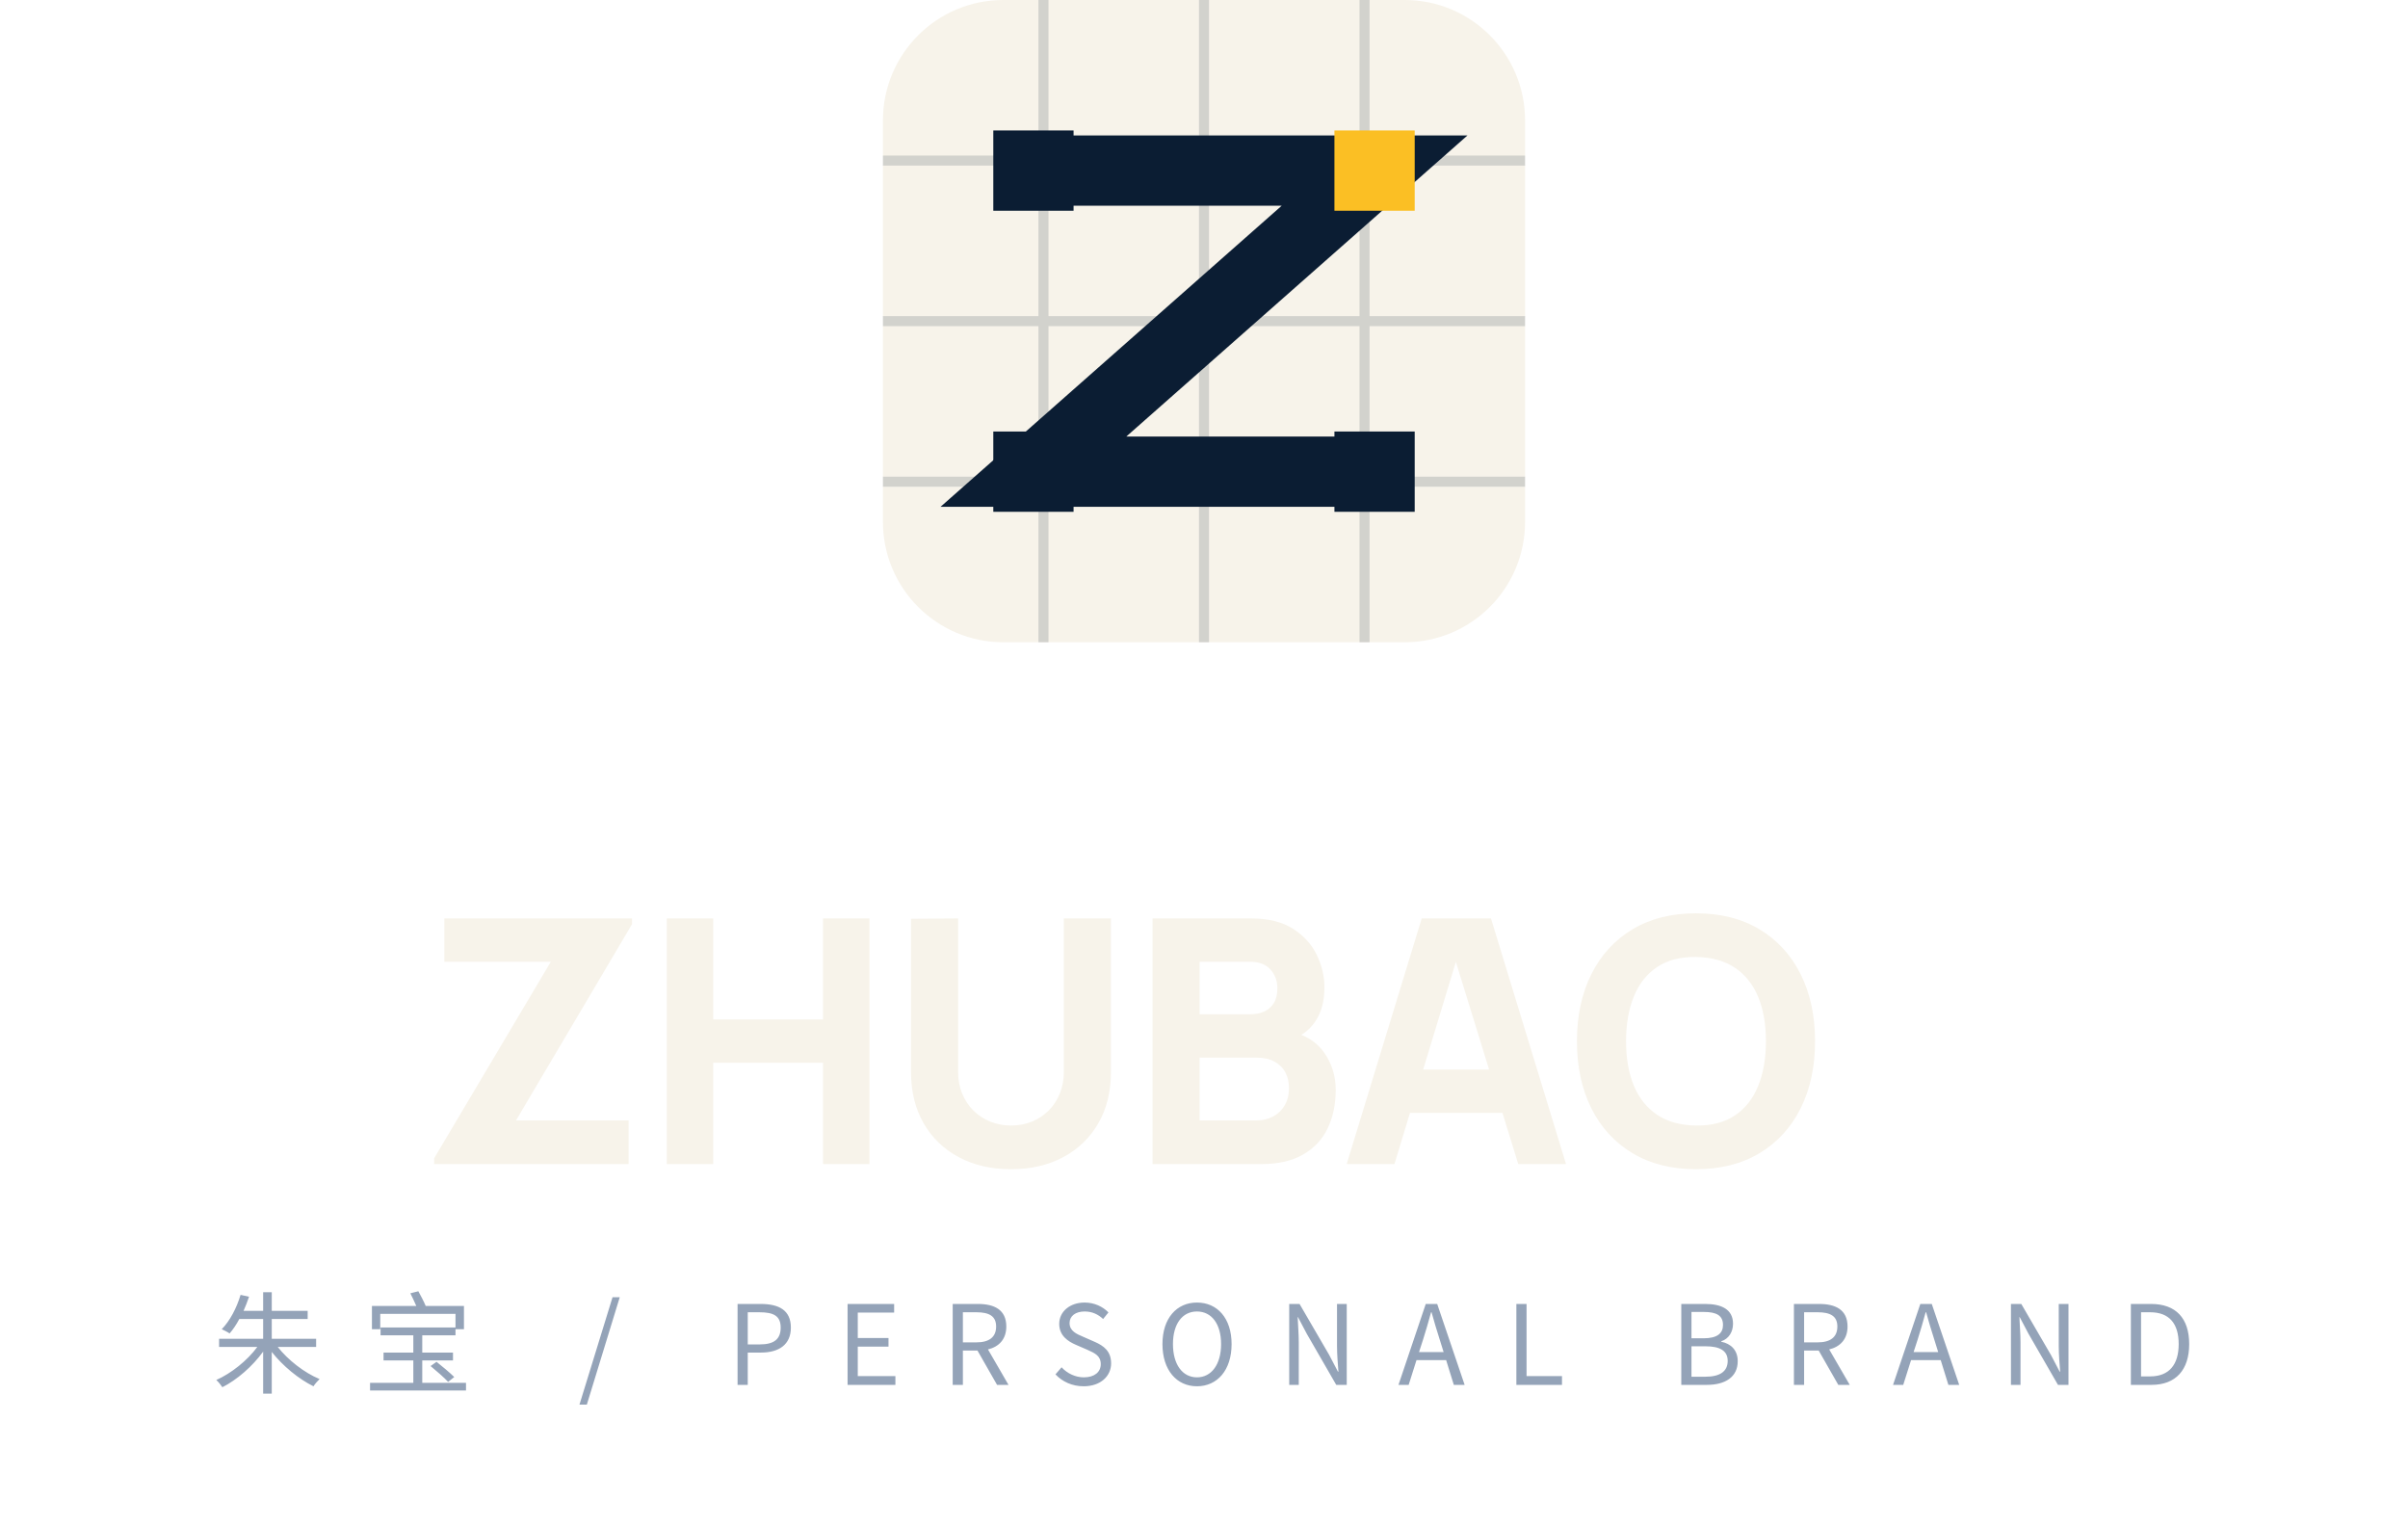
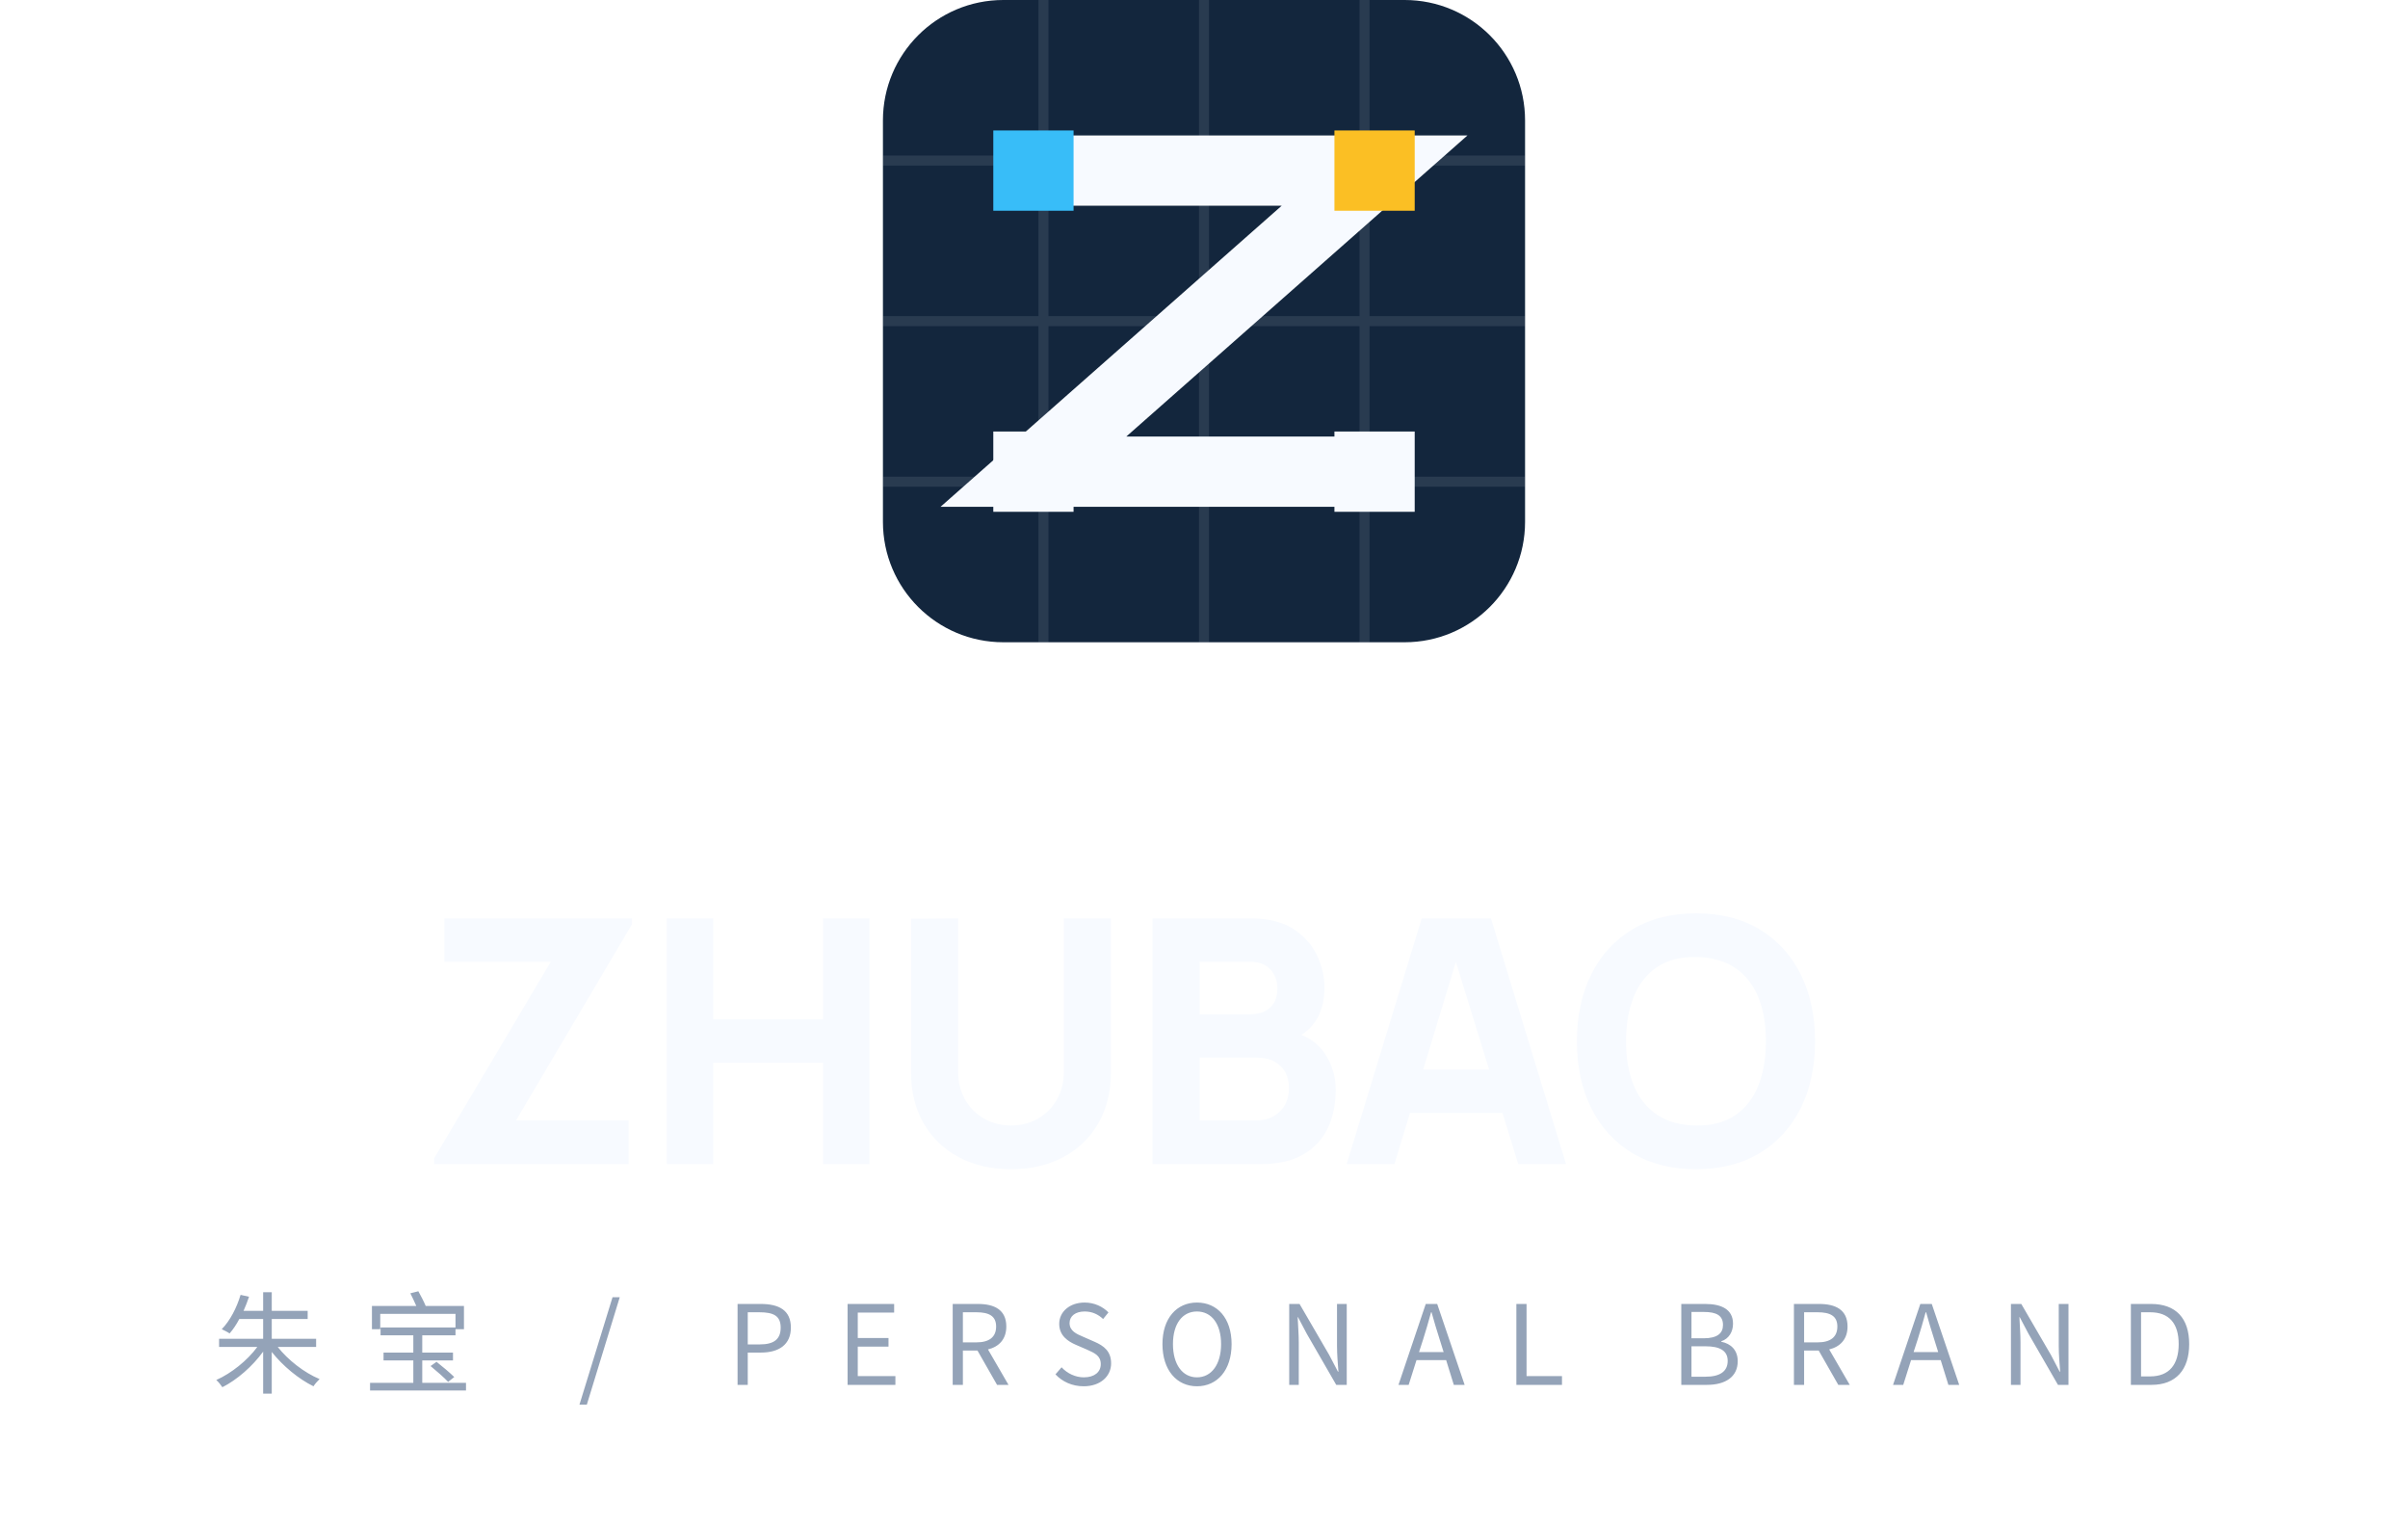
<svg xmlns="http://www.w3.org/2000/svg" viewBox="0 0 240 152" role="img" aria-label="ZHUBAO">
  <g transform="translate(88.0 0) scale(1)">
-     <rect width="64" height="64" rx="12" fill="#F7F3EA" />
-     <g stroke="#0B1D33" stroke-width="1" opacity=".16">
+     <rect width="64" height="64" rx="12" fill="#13263D" />
+     <g stroke="#F7FAFF" stroke-width="1" opacity=".1">
      <path d="M16 0v64M32 0v64M48 0v64M0 16h64M0 32h64M0 48h64" />
    </g>
-     <path d="M15 17H49L15 47H49" fill="none" stroke="#0B1D33" stroke-width="7" stroke-linejoin="miter" />
-     <rect x="11" y="13" width="8" height="8" fill="#0B1D33" />
+     <path d="M15 17H49L15 47H49" fill="none" stroke="#F7FAFF" stroke-width="7" stroke-linejoin="miter" />
+     <rect x="11" y="13" width="8" height="8" fill="#38BDF8" />
    <rect x="45" y="13" width="8" height="8" fill="#FBBF24" />
-     <rect x="11" y="43" width="8" height="8" fill="#0B1D33" />
-     <rect x="45" y="43" width="8" height="8" fill="#0B1D33" />
+     <rect x="11" y="43" width="8" height="8" fill="#F7FAFF" />
+     <rect x="45" y="43" width="8" height="8" fill="#F7FAFF" />
  </g>
-   <g fill="#F7F3EA">
+   <g fill="#F7FAFF">
    <path transform="translate(41.57 116) scale(0.017 -0.017)" d="M100 0V34L784 1186H160V1440H1260V1406L580 256H1240V0Z" />
    <path transform="translate(64.08 116) scale(0.017 -0.017)" d="M140 0V1440H412V848H1056V1440H1328V0H1056V594H412V0Z" />
    <path transform="translate(88.42 116) scale(0.017 -0.017)" d="M726 -30Q552 -30 420.0 40.5Q288 111 214.0 239.0Q140 367 140 540V1438L416 1440V542Q416 471 440.0 413.0Q464 355 506.5 313.0Q549 271 605.5 248.5Q662 226 726 226Q792 226 848.5 249.0Q905 272 947.0 314.0Q989 356 1012.5 414.0Q1036 472 1036 542V1440H1312V540Q1312 367 1238.0 239.0Q1164 111 1032.0 40.5Q900 -30 726 -30Z" />
    <path transform="translate(112.49 116) scale(0.017 -0.017)" d="M140 0V1440H716Q870 1440 965.0 1378.5Q1060 1317 1104.0 1224.0Q1148 1131 1148 1036Q1148 915 1093.5 835.0Q1039 755 944 728V778Q1079 750 1146.5 653.0Q1214 556 1214 436Q1214 307 1166.5 209.0Q1119 111 1022.0 55.5Q925 0 778 0ZM416 256H750Q805 256 848.0 279.5Q891 303 915.5 345.5Q940 388 940 446Q940 497 919.0 537.0Q898 577 855.5 600.5Q813 624 750 624H416ZM416 878H712Q758 878 794.0 894.0Q830 910 851.0 943.5Q872 977 872 1030Q872 1096 831.0 1141.0Q790 1186 712 1186H416Z" />
    <path transform="translate(133.54 116) scale(0.017 -0.017)" d="M40 0 480 1440H886L1326 0H1046L654 1270H706L320 0ZM304 300V554H1064V300Z" />
    <path transform="translate(156.15 116) scale(0.017 -0.017)" d="M758 -30Q542 -30 385.5 64.0Q229 158 144.5 327.0Q60 496 60 720Q60 944 144.5 1113.0Q229 1282 385.5 1376.0Q542 1470 758 1470Q974 1470 1130.5 1376.0Q1287 1282 1371.5 1113.0Q1456 944 1456 720Q1456 496 1371.5 327.0Q1287 158 1130.5 64.0Q974 -30 758 -30ZM758 226Q895 224 986.0 285.0Q1077 346 1122.5 458.0Q1168 570 1168 720Q1168 870 1122.5 980.0Q1077 1090 986.0 1151.0Q895 1212 758 1214Q621 1216 530.0 1155.0Q439 1094 393.5 982.0Q348 870 348 720Q348 570 393.5 460.0Q439 350 530.0 289.0Q621 228 758 226Z" />
  </g>
  <text x="120.00" y="138" text-anchor="middle" font-family="Noto Sans CJK SC, Source Han Sans SC, PingFang SC, sans-serif" font-size="11" letter-spacing="4" fill="#94A3B8">朱宝 / PERSONAL BRAND</text>
</svg>
